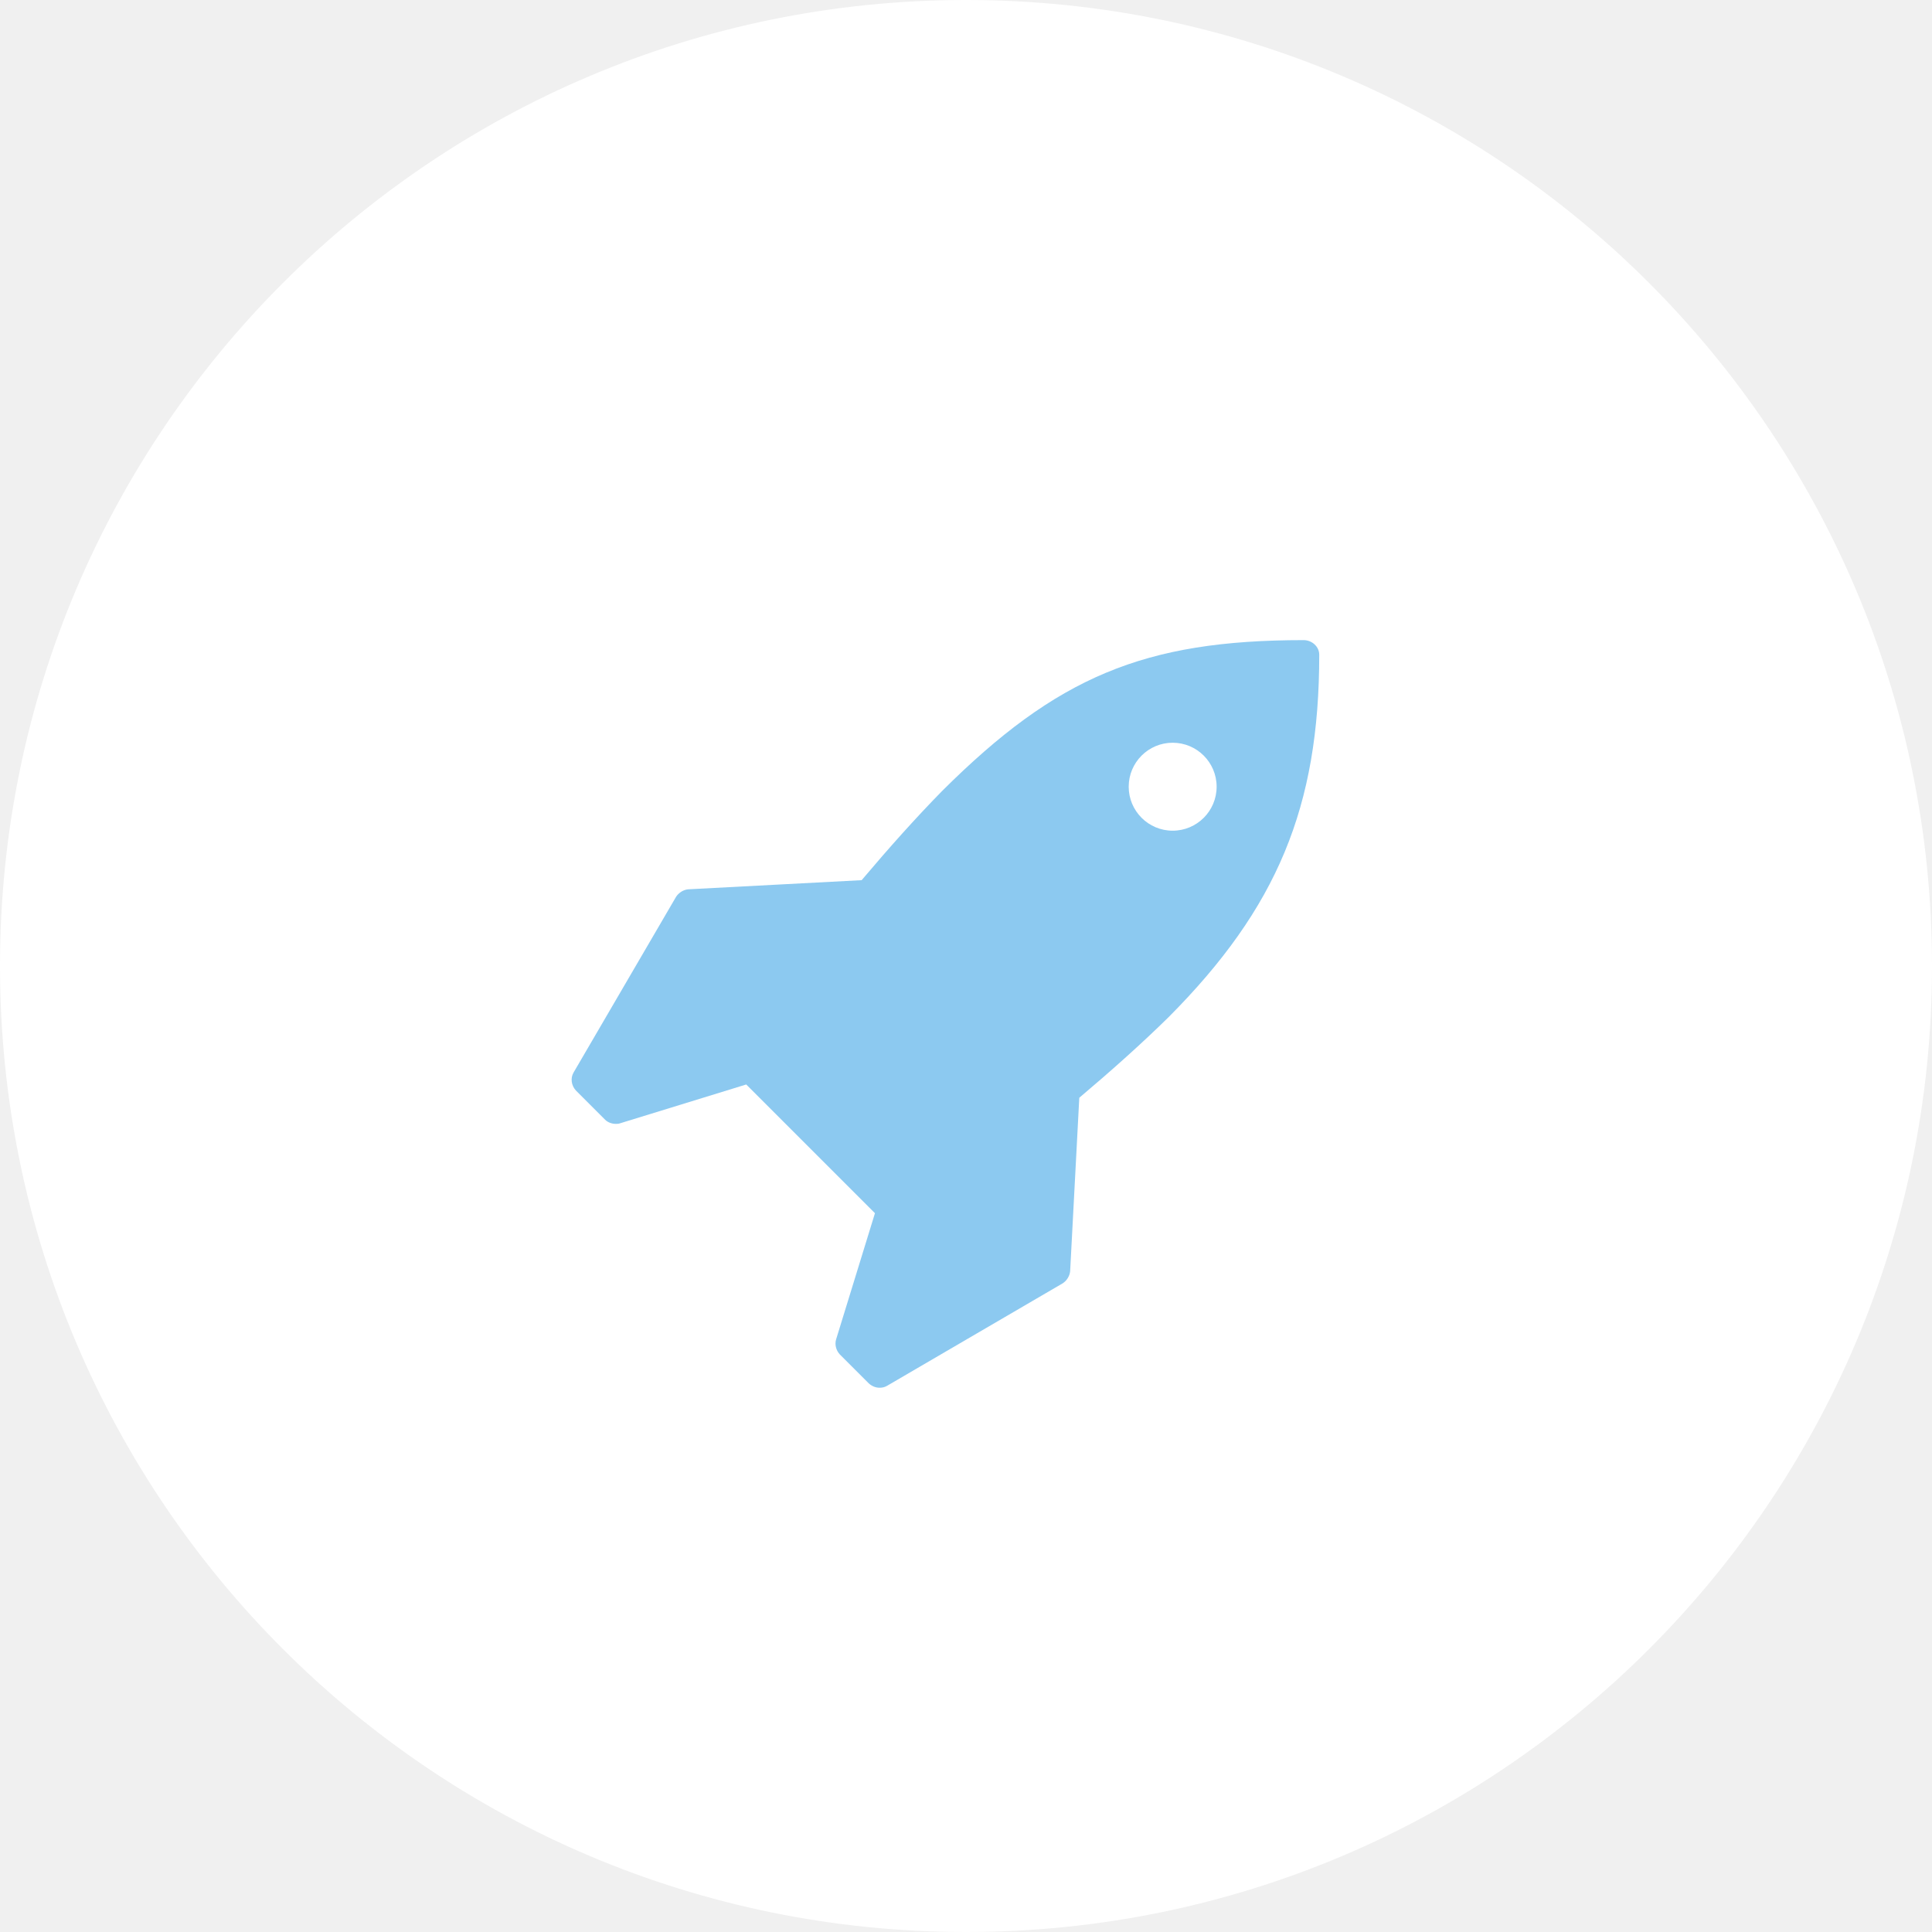
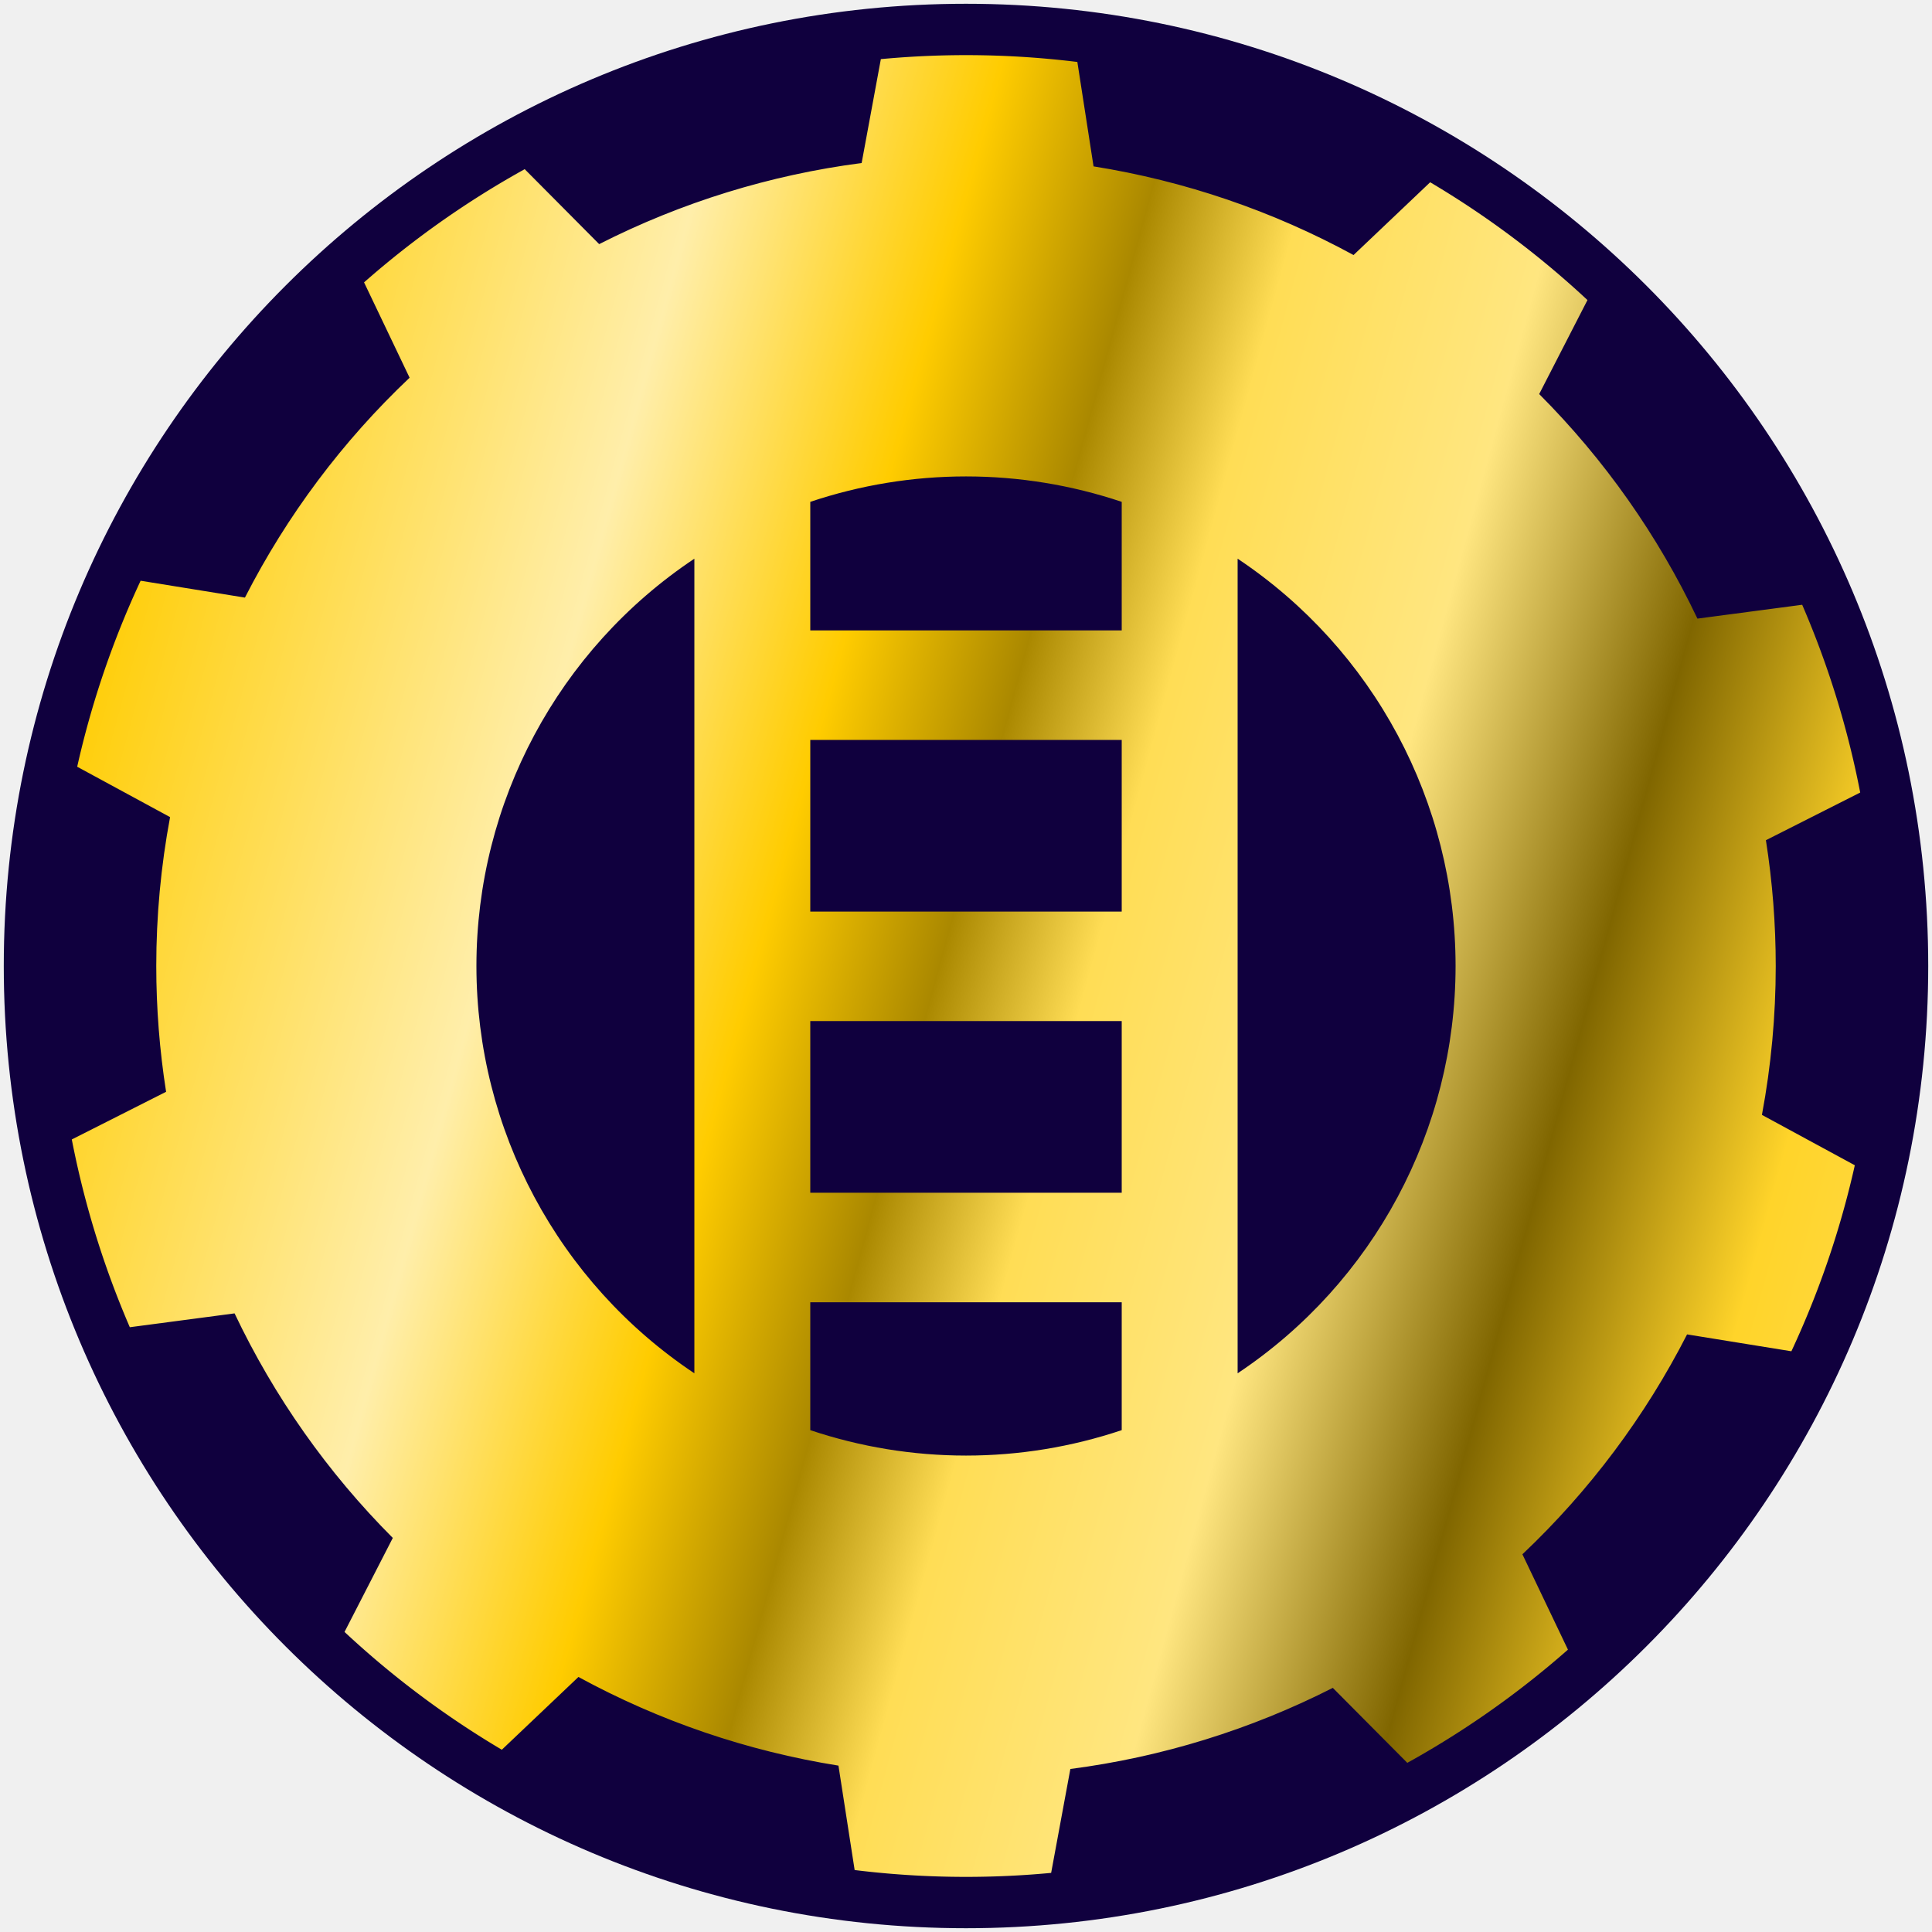
- <svg xmlns="http://www.w3.org/2000/svg" version="1.1" id="Layer_1" x="0px" y="0px" width="85px" height="85px" viewBox="0 0 80 80" enable-background="new 0 0 80 80" xml:space="preserve">
-   <g>
-     <path fill="#FFFFFF" d="M40,0c22.091,0,40,17.909,40,40S62.091,80,40,80S0,62.091,0,40S17.909,0,40,0z" />
+ <svg xmlns="http://www.w3.org/2000/svg" xmlns:xlink="http://www.w3.org/1999/xlink" width="210mm" height="210mm" viewBox="0 0 210 210" version="1.1" id="svg8">
+   <defs id="defs2">
+     <linearGradient id="Gold">
+       <stop style="stop-color:#ffcc00;stop-opacity:1" offset="0" id="stop1126" />
+       <stop style="stop-color:#ffeeaa;stop-opacity:1" offset="0.236" id="stop1144" />
+       <stop style="stop-color:#ffcc00;stop-opacity:1" offset="0.364" id="stop1134" />
+       <stop style="stop-color:#aa8800;stop-opacity:1" offset="0.451" id="stop1136" />
+       <stop style="stop-color:#ffdd55;stop-opacity:1" offset="0.523" id="stop1138" />
+       <stop style="stop-color:#ffe680;stop-opacity:1" offset="0.644" id="stop1142" />
+       <stop style="stop-color:#806600;stop-opacity:1" offset="0.762" id="stop1140" />
+       <stop style="stop-color:#ffd42a;stop-opacity:1" offset="0.874" id="stop1146" />
+       <stop style="stop-color:#ffdd55;stop-opacity:1" offset="1" id="stop1128" />
+     </linearGradient>
+     <linearGradient xlink:href="#Gold" id="linearGradient1132" x1="30.562" y1="260.488" x2="840.533" y2="482.35" gradientUnits="userSpaceOnUse" />
+   </defs>
+   <g id="layer3">
+     <circle style="font-variation-settings:'wght' 400;fill:#10003e;fill-opacity:1;stroke:none;stroke-width:1.665;stroke-opacity:1" id="path1212" cx="105" cy="105" r="104.59" />
  </g>
-   <g>
-     <path fill="#8cc9f0" d="M50.378,32.576c0,1.005-0.815,1.821-1.821,1.821c-1.005,0-1.82-0.816-1.82-1.821    c0-1.005,0.815-1.821,1.82-1.821C49.563,30.755,50.378,31.571,50.378,32.576z M54.627,27.113c0-0.341-0.304-0.607-0.646-0.607    c-6.601,0-10.223,1.518-14.964,6.241c-1.081,1.1-2.2,2.352-3.338,3.699l-7.188,0.379c-0.19,0.019-0.379,0.133-0.493,0.304    l-4.249,7.284c-0.133,0.228-0.095,0.53,0.095,0.739l1.214,1.215c0.114,0.113,0.285,0.17,0.437,0.17c0.057,0,0.114,0,0.17-0.02    l5.235-1.611l5.33,5.33l-1.612,5.236c-0.057,0.209,0,0.437,0.152,0.606l1.214,1.214c0.133,0.114,0.284,0.171,0.436,0.171    c0.114,0,0.208-0.021,0.304-0.075l7.283-4.25c0.171-0.113,0.284-0.304,0.305-0.492l0.379-7.19c1.347-1.138,2.599-2.257,3.699-3.339    C52.882,37.603,54.627,33.411,54.627,27.113z" />
+   <g id="layer1">
+     <path id="path1066" style="font-variation-settings:'wght' 400;fill:url(#linearGradient1132);stroke:none;stroke-width:6.293;fill-opacity:1" d="M 442.598 25.455 A 374.204 374.204 0 0 0 442.285 25.416 A 374.204 374.204 0 0 0 440.67 25.221 A 374.204 374.204 0 0 0 439.053 25.033 A 374.204 374.204 0 0 0 437.438 24.854 A 374.204 374.204 0 0 0 435.82 24.682 A 374.204 374.204 0 0 0 434.201 24.516 A 374.204 374.204 0 0 0 432.582 24.357 A 374.204 374.204 0 0 0 430.963 24.205 A 374.204 374.204 0 0 0 429.342 24.061 A 374.204 374.204 0 0 0 427.723 23.922 A 374.204 374.204 0 0 0 426.1 23.791 A 374.204 374.204 0 0 0 424.479 23.668 A 374.204 374.204 0 0 0 422.855 23.551 A 374.204 374.204 0 0 0 421.232 23.441 A 374.204 374.204 0 0 0 419.609 23.34 A 374.204 374.204 0 0 0 417.986 23.244 A 374.204 374.204 0 0 0 416.361 23.156 A 374.204 374.204 0 0 0 414.736 23.074 A 374.204 374.204 0 0 0 413.111 23 A 374.204 374.204 0 0 0 411.486 22.934 A 374.204 374.204 0 0 0 409.861 22.873 A 374.204 374.204 0 0 0 408.234 22.82 A 374.204 374.204 0 0 0 406.609 22.773 A 374.204 374.204 0 0 0 404.982 22.734 A 374.204 374.204 0 0 0 403.357 22.703 A 374.204 374.204 0 0 0 401.73 22.678 A 374.204 374.204 0 0 0 400.104 22.66 A 374.204 374.204 0 0 0 398.477 22.65 A 374.204 374.204 0 0 0 396.85 22.646 A 374.204 374.204 0 0 0 396.277 22.646 A 374.204 374.204 0 0 0 394.65 22.652 A 374.204 374.204 0 0 0 393.023 22.666 A 374.204 374.204 0 0 0 391.396 22.686 A 374.204 374.204 0 0 0 389.77 22.713 A 374.204 374.204 0 0 0 388.145 22.748 A 374.204 374.204 0 0 0 386.518 22.789 A 374.204 374.204 0 0 0 384.893 22.838 A 374.204 374.204 0 0 0 383.266 22.893 A 374.204 374.204 0 0 0 381.641 22.955 A 374.204 374.204 0 0 0 380.016 23.025 A 374.204 374.204 0 0 0 378.391 23.102 A 374.204 374.204 0 0 0 376.766 23.186 A 374.204 374.204 0 0 0 375.143 23.277 A 374.204 374.204 0 0 0 373.518 23.375 A 374.204 374.204 0 0 0 371.895 23.48 A 374.204 374.204 0 0 0 370.271 23.592 A 374.204 374.204 0 0 0 368.65 23.711 A 374.204 374.204 0 0 0 367.027 23.836 A 374.204 374.204 0 0 0 365.406 23.971 A 374.204 374.204 0 0 0 363.787 24.109 A 374.204 374.204 0 0 0 362.166 24.258 A 374.204 374.204 0 0 0 361.871 24.285 L 353.979 66.973 A 332.653 332.653 0 0 0 246.154 100.289 L 215.557 69.494 A 374.204 374.204 0 0 0 215.551 69.498 A 374.204 374.204 0 0 0 214.129 70.291 A 374.204 374.204 0 0 0 212.713 71.088 A 374.204 374.204 0 0 0 211.297 71.891 A 374.204 374.204 0 0 0 209.887 72.701 A 374.204 374.204 0 0 0 208.48 73.516 A 374.204 374.204 0 0 0 207.076 74.338 A 374.204 374.204 0 0 0 205.676 75.166 A 374.204 374.204 0 0 0 204.279 76 A 374.204 374.204 0 0 0 202.887 76.84 A 374.204 374.204 0 0 0 201.496 77.688 A 374.204 374.204 0 0 0 200.111 78.539 A 374.204 374.204 0 0 0 198.73 79.396 A 374.204 374.204 0 0 0 197.352 80.262 A 374.204 374.204 0 0 0 195.977 81.131 A 374.204 374.204 0 0 0 194.607 82.008 A 374.204 374.204 0 0 0 193.24 82.891 A 374.204 374.204 0 0 0 191.877 83.777 A 374.204 374.204 0 0 0 190.518 84.672 A 374.204 374.204 0 0 0 189.162 85.572 A 374.204 374.204 0 0 0 187.812 86.479 A 374.204 374.204 0 0 0 186.465 87.389 A 374.204 374.204 0 0 0 185.121 88.307 A 374.204 374.204 0 0 0 183.781 89.23 A 374.204 374.204 0 0 0 182.447 90.158 A 374.204 374.204 0 0 0 181.115 91.094 A 374.204 374.204 0 0 0 179.789 92.035 A 374.204 374.204 0 0 0 178.465 92.98 A 374.204 374.204 0 0 0 177.146 93.934 A 374.204 374.204 0 0 0 175.832 94.891 A 374.204 374.204 0 0 0 174.521 95.855 A 374.204 374.204 0 0 0 173.215 96.824 A 374.204 374.204 0 0 0 171.914 97.799 A 374.204 374.204 0 0 0 170.615 98.779 A 374.204 374.204 0 0 0 169.322 99.766 A 374.204 374.204 0 0 0 168.033 100.758 A 374.204 374.204 0 0 0 166.748 101.756 A 374.204 374.204 0 0 0 165.467 102.758 A 374.204 374.204 0 0 0 164.191 103.768 A 374.204 374.204 0 0 0 162.92 104.781 A 374.204 374.204 0 0 0 161.652 105.801 A 374.204 374.204 0 0 0 160.389 106.826 A 374.204 374.204 0 0 0 159.131 107.857 A 374.204 374.204 0 0 0 157.877 108.893 A 374.204 374.204 0 0 0 156.627 109.934 A 374.204 374.204 0 0 0 155.381 110.98 A 374.204 374.204 0 0 0 154.141 112.033 A 374.204 374.204 0 0 0 152.906 113.092 A 374.204 374.204 0 0 0 151.674 114.154 A 374.204 374.204 0 0 0 150.447 115.223 A 374.204 374.204 0 0 0 149.562 116 L 168.27 155.172 A 332.653 332.653 0 0 0 100.621 245.504 L 57.768 238.576 A 374.204 374.204 0 0 0 57.449 239.26 A 374.204 374.204 0 0 0 56.768 240.736 A 374.204 374.204 0 0 0 56.092 242.217 A 374.204 374.204 0 0 0 55.422 243.699 A 374.204 374.204 0 0 0 54.76 245.184 A 374.204 374.204 0 0 0 54.104 246.672 A 374.204 374.204 0 0 0 53.455 248.164 A 374.204 374.204 0 0 0 52.811 249.658 A 374.204 374.204 0 0 0 52.174 251.154 A 374.204 374.204 0 0 0 51.545 252.654 A 374.204 374.204 0 0 0 50.922 254.158 A 374.204 374.204 0 0 0 50.305 255.662 A 374.204 374.204 0 0 0 49.693 257.17 A 374.204 374.204 0 0 0 49.09 258.68 A 374.204 374.204 0 0 0 48.492 260.193 A 374.204 374.204 0 0 0 47.902 261.709 A 374.204 374.204 0 0 0 47.318 263.227 A 374.204 374.204 0 0 0 46.74 264.748 A 374.204 374.204 0 0 0 46.17 266.271 A 374.204 374.204 0 0 0 45.605 267.797 A 374.204 374.204 0 0 0 45.047 269.324 A 374.204 374.204 0 0 0 44.496 270.855 A 374.204 374.204 0 0 0 43.951 272.389 A 374.204 374.204 0 0 0 43.414 273.924 A 374.204 374.204 0 0 0 42.883 275.461 A 374.204 374.204 0 0 0 42.359 277 A 374.204 374.204 0 0 0 41.842 278.543 A 374.204 374.204 0 0 0 41.33 280.088 A 374.204 374.204 0 0 0 40.826 281.633 A 374.204 374.204 0 0 0 40.328 283.182 A 374.204 374.204 0 0 0 39.838 284.732 A 374.204 374.204 0 0 0 39.354 286.287 A 374.204 374.204 0 0 0 38.877 287.842 A 374.204 374.204 0 0 0 38.406 289.398 A 374.204 374.204 0 0 0 37.941 290.957 A 374.204 374.204 0 0 0 37.484 292.52 A 374.204 374.204 0 0 0 37.035 294.082 A 374.204 374.204 0 0 0 36.592 295.646 A 374.204 374.204 0 0 0 36.154 297.215 A 374.204 374.204 0 0 0 35.725 298.783 A 374.204 374.204 0 0 0 35.303 300.354 A 374.204 374.204 0 0 0 34.887 301.926 A 374.204 374.204 0 0 0 34.477 303.5 A 374.204 374.204 0 0 0 34.074 305.076 A 374.204 374.204 0 0 0 33.68 306.654 A 374.204 374.204 0 0 0 33.291 308.234 A 374.204 374.204 0 0 0 32.908 309.814 A 374.204 374.204 0 0 0 32.533 311.398 A 374.204 374.204 0 0 0 32.166 312.982 A 374.204 374.204 0 0 0 31.805 314.568 A 374.204 374.204 0 0 0 31.711 314.99 L 69.869 335.686 A 332.653 332.653 0 0 0 64.197 396.85 A 332.653 332.653 0 0 0 68.236 448.527 L 29.494 468.111 A 374.204 374.204 0 0 0 29.58 468.551 A 374.204 374.204 0 0 0 29.895 470.146 A 374.204 374.204 0 0 0 30.217 471.742 A 374.204 374.204 0 0 0 30.547 473.334 A 374.204 374.204 0 0 0 30.883 474.926 A 374.204 374.204 0 0 0 31.225 476.516 A 374.204 374.204 0 0 0 31.574 478.105 A 374.204 374.204 0 0 0 31.932 479.691 A 374.204 374.204 0 0 0 32.295 481.277 A 374.204 374.204 0 0 0 32.666 482.861 A 374.204 374.204 0 0 0 33.043 484.443 A 374.204 374.204 0 0 0 33.428 486.023 A 374.204 374.204 0 0 0 33.818 487.604 A 374.204 374.204 0 0 0 34.217 489.18 A 374.204 374.204 0 0 0 34.621 490.756 A 374.204 374.204 0 0 0 35.033 492.33 A 374.204 374.204 0 0 0 35.451 493.902 A 374.204 374.204 0 0 0 35.877 495.471 A 374.204 374.204 0 0 0 36.309 497.039 A 374.204 374.204 0 0 0 36.748 498.605 A 374.204 374.204 0 0 0 37.193 500.17 A 374.204 374.204 0 0 0 37.646 501.732 A 374.204 374.204 0 0 0 38.105 503.293 A 374.204 374.204 0 0 0 38.57 504.852 A 374.204 374.204 0 0 0 39.043 506.408 A 374.204 374.204 0 0 0 39.523 507.963 A 374.204 374.204 0 0 0 40.01 509.516 A 374.204 374.204 0 0 0 40.504 511.064 A 374.204 374.204 0 0 0 41.002 512.613 A 374.204 374.204 0 0 0 41.51 514.158 A 374.204 374.204 0 0 0 42.023 515.703 A 374.204 374.204 0 0 0 42.543 517.244 A 374.204 374.204 0 0 0 43.07 518.783 A 374.204 374.204 0 0 0 43.604 520.318 A 374.204 374.204 0 0 0 44.143 521.854 A 374.204 374.204 0 0 0 44.689 523.385 A 374.204 374.204 0 0 0 45.242 524.916 A 374.204 374.204 0 0 0 45.803 526.443 A 374.204 374.204 0 0 0 46.369 527.967 A 374.204 374.204 0 0 0 46.943 529.49 A 374.204 374.204 0 0 0 47.523 531.01 A 374.204 374.204 0 0 0 48.109 532.527 A 374.204 374.204 0 0 0 48.703 534.041 A 374.204 374.204 0 0 0 49.303 535.553 A 374.204 374.204 0 0 0 49.908 537.062 A 374.204 374.204 0 0 0 50.521 538.57 A 374.204 374.204 0 0 0 51.141 540.074 A 374.204 374.204 0 0 0 51.766 541.576 A 374.204 374.204 0 0 0 52.398 543.074 A 374.204 374.204 0 0 0 53.037 544.57 A 374.204 374.204 0 0 0 53.33 545.248 L 96.367 539.562 A 332.653 332.653 0 0 0 161.371 631.812 L 141.539 670.428 A 374.204 374.204 0 0 0 142.414 671.242 A 374.204 374.204 0 0 0 143.609 672.346 A 374.204 374.204 0 0 0 144.809 673.443 A 374.204 374.204 0 0 0 146.014 674.537 A 374.204 374.204 0 0 0 147.223 675.625 A 374.204 374.204 0 0 0 148.438 676.707 A 374.204 374.204 0 0 0 149.656 677.783 A 374.204 374.204 0 0 0 150.881 678.855 A 374.204 374.204 0 0 0 152.107 679.922 A 374.204 374.204 0 0 0 153.342 680.982 A 374.204 374.204 0 0 0 154.578 682.039 A 374.204 374.204 0 0 0 155.82 683.09 A 374.204 374.204 0 0 0 157.066 684.135 A 374.204 374.204 0 0 0 158.318 685.174 A 374.204 374.204 0 0 0 159.574 686.209 A 374.204 374.204 0 0 0 160.834 687.236 A 374.204 374.204 0 0 0 162.098 688.26 A 374.204 374.204 0 0 0 163.367 689.277 A 374.204 374.204 0 0 0 164.641 690.291 A 374.204 374.204 0 0 0 165.918 691.297 A 374.204 374.204 0 0 0 167.201 692.299 A 374.204 374.204 0 0 0 168.486 693.293 A 374.204 374.204 0 0 0 169.777 694.283 A 374.204 374.204 0 0 0 171.072 695.268 A 374.204 374.204 0 0 0 172.373 696.246 A 374.204 374.204 0 0 0 173.676 697.219 A 374.204 374.204 0 0 0 174.984 698.188 A 374.204 374.204 0 0 0 176.295 699.148 A 374.204 374.204 0 0 0 177.611 700.104 A 374.204 374.204 0 0 0 178.932 701.055 A 374.204 374.204 0 0 0 180.256 701.998 A 374.204 374.204 0 0 0 181.584 702.938 A 374.204 374.204 0 0 0 182.918 703.871 A 374.204 374.204 0 0 0 184.254 704.797 A 374.204 374.204 0 0 0 185.596 705.719 A 374.204 374.204 0 0 0 186.939 706.635 A 374.204 374.204 0 0 0 188.287 707.543 A 374.204 374.204 0 0 0 189.641 708.447 A 374.204 374.204 0 0 0 190.996 709.346 A 374.204 374.204 0 0 0 192.357 710.236 A 374.204 374.204 0 0 0 193.721 711.123 A 374.204 374.204 0 0 0 195.09 712.002 A 374.204 374.204 0 0 0 196.461 712.877 A 374.204 374.204 0 0 0 197.838 713.744 A 374.204 374.204 0 0 0 199.217 714.607 A 374.204 374.204 0 0 0 200.6 715.463 A 374.204 374.204 0 0 0 201.986 716.312 A 374.204 374.204 0 0 0 203.377 717.158 A 374.204 374.204 0 0 0 204.771 717.996 A 374.204 374.204 0 0 0 206.16 718.822 L 237.637 688.926 A 332.653 332.653 0 0 0 344.451 725.35 L 351.105 768.246 A 374.204 374.204 0 0 0 351.416 768.285 A 374.204 374.204 0 0 0 353.031 768.48 A 374.204 374.204 0 0 0 354.646 768.666 A 374.204 374.204 0 0 0 356.264 768.846 A 374.204 374.204 0 0 0 357.881 769.02 A 374.204 374.204 0 0 0 359.5 769.186 A 374.204 374.204 0 0 0 361.119 769.344 A 374.204 374.204 0 0 0 362.738 769.496 A 374.204 374.204 0 0 0 364.357 769.641 A 374.204 374.204 0 0 0 365.979 769.779 A 374.204 374.204 0 0 0 367.6 769.908 A 374.204 374.204 0 0 0 369.223 770.033 A 374.204 374.204 0 0 0 370.846 770.148 A 374.204 374.204 0 0 0 372.469 770.26 A 374.204 374.204 0 0 0 374.092 770.361 A 374.204 374.204 0 0 0 375.715 770.457 A 374.204 374.204 0 0 0 377.34 770.545 A 374.204 374.204 0 0 0 378.965 770.627 A 374.204 374.204 0 0 0 380.59 770.701 A 374.204 374.204 0 0 0 382.215 770.768 A 374.204 374.204 0 0 0 383.84 770.828 A 374.204 374.204 0 0 0 385.465 770.881 A 374.204 374.204 0 0 0 387.092 770.928 A 374.204 374.204 0 0 0 388.717 770.965 A 374.204 374.204 0 0 0 390.344 770.998 A 374.204 374.204 0 0 0 391.971 771.021 A 374.204 374.204 0 0 0 393.598 771.039 A 374.204 374.204 0 0 0 395.225 771.051 A 374.204 374.204 0 0 0 396.85 771.055 A 374.204 374.204 0 0 0 397.424 771.053 A 374.204 374.204 0 0 0 399.051 771.047 A 374.204 374.204 0 0 0 400.678 771.035 A 374.204 374.204 0 0 0 402.305 771.014 A 374.204 374.204 0 0 0 403.93 770.986 A 374.204 374.204 0 0 0 405.557 770.953 A 374.204 374.204 0 0 0 407.184 770.912 A 374.204 374.204 0 0 0 408.809 770.863 A 374.204 374.204 0 0 0 410.434 770.807 A 374.204 374.204 0 0 0 412.061 770.744 A 374.204 374.204 0 0 0 413.686 770.676 A 374.204 374.204 0 0 0 415.311 770.598 A 374.204 374.204 0 0 0 416.934 770.516 A 374.204 374.204 0 0 0 418.559 770.424 A 374.204 374.204 0 0 0 420.182 770.326 A 374.204 374.204 0 0 0 421.805 770.221 A 374.204 374.204 0 0 0 423.428 770.109 A 374.204 374.204 0 0 0 425.051 769.99 A 374.204 374.204 0 0 0 426.672 769.863 A 374.204 374.204 0 0 0 428.293 769.73 A 374.204 374.204 0 0 0 429.914 769.59 A 374.204 374.204 0 0 0 431.535 769.443 A 374.204 374.204 0 0 0 431.83 769.416 L 439.723 726.729 A 332.653 332.653 0 0 0 547.547 693.41 L 578.145 724.205 A 374.204 374.204 0 0 0 578.15 724.201 A 374.204 374.204 0 0 0 579.57 723.41 A 374.204 374.204 0 0 0 580.988 722.613 A 374.204 374.204 0 0 0 582.402 721.811 A 374.204 374.204 0 0 0 583.814 721 A 374.204 374.204 0 0 0 585.221 720.184 A 374.204 374.204 0 0 0 586.625 719.363 A 374.204 374.204 0 0 0 588.025 718.535 A 374.204 374.204 0 0 0 589.422 717.701 A 374.204 374.204 0 0 0 590.814 716.859 A 374.204 374.204 0 0 0 592.203 716.014 A 374.204 374.204 0 0 0 593.59 715.162 A 374.204 374.204 0 0 0 594.971 714.303 A 374.204 374.204 0 0 0 596.35 713.439 A 374.204 374.204 0 0 0 597.725 712.568 A 374.204 374.204 0 0 0 599.094 711.693 A 374.204 374.204 0 0 0 600.461 710.811 A 374.204 374.204 0 0 0 601.824 709.922 A 374.204 374.204 0 0 0 603.184 709.029 A 374.204 374.204 0 0 0 604.537 708.129 A 374.204 374.204 0 0 0 605.889 707.223 A 374.204 374.204 0 0 0 607.236 706.312 A 374.204 374.204 0 0 0 608.58 705.395 A 374.204 374.204 0 0 0 609.918 704.471 A 374.204 374.204 0 0 0 611.254 703.541 A 374.204 374.204 0 0 0 612.586 702.607 A 374.204 374.204 0 0 0 613.912 701.666 A 374.204 374.204 0 0 0 615.234 700.719 A 374.204 374.204 0 0 0 616.555 699.768 A 374.204 374.204 0 0 0 617.869 698.811 A 374.204 374.204 0 0 0 619.18 697.846 A 374.204 374.204 0 0 0 620.486 696.877 A 374.204 374.204 0 0 0 621.787 695.902 A 374.204 374.204 0 0 0 623.086 694.922 A 374.204 374.204 0 0 0 624.379 693.936 A 374.204 374.204 0 0 0 625.668 692.943 A 374.204 374.204 0 0 0 626.953 691.945 A 374.204 374.204 0 0 0 628.234 690.943 A 374.204 374.204 0 0 0 629.51 689.934 A 374.204 374.204 0 0 0 630.781 688.92 A 374.204 374.204 0 0 0 632.049 687.9 A 374.204 374.204 0 0 0 633.312 686.875 A 374.204 374.204 0 0 0 634.57 685.844 A 374.204 374.204 0 0 0 635.824 684.809 A 374.204 374.204 0 0 0 637.074 683.768 A 374.204 374.204 0 0 0 638.318 682.719 A 374.204 374.204 0 0 0 639.559 681.668 A 374.204 374.204 0 0 0 640.795 680.609 A 374.204 374.204 0 0 0 642.027 679.547 A 374.204 374.204 0 0 0 643.254 678.479 A 374.204 374.204 0 0 0 644.139 677.701 L 625.432 638.527 A 332.653 332.653 0 0 0 693.08 548.197 L 735.934 555.125 A 374.204 374.204 0 0 0 736.252 554.441 A 374.204 374.204 0 0 0 736.934 552.965 A 374.204 374.204 0 0 0 737.609 551.484 A 374.204 374.204 0 0 0 738.277 550.002 A 374.204 374.204 0 0 0 738.941 548.516 A 374.204 374.204 0 0 0 739.598 547.027 A 374.204 374.204 0 0 0 740.246 545.537 A 374.204 374.204 0 0 0 740.889 544.043 A 374.204 374.204 0 0 0 741.525 542.545 A 374.204 374.204 0 0 0 742.156 541.047 A 374.204 374.204 0 0 0 742.779 539.543 A 374.204 374.204 0 0 0 743.396 538.039 A 374.204 374.204 0 0 0 744.008 536.531 A 374.204 374.204 0 0 0 744.611 535.02 A 374.204 374.204 0 0 0 745.209 533.508 A 374.204 374.204 0 0 0 745.799 531.992 A 374.204 374.204 0 0 0 746.383 530.473 A 374.204 374.204 0 0 0 746.961 528.953 A 374.204 374.204 0 0 0 747.531 527.43 A 374.204 374.204 0 0 0 748.096 525.904 A 374.204 374.204 0 0 0 748.654 524.375 A 374.204 374.204 0 0 0 749.205 522.846 A 374.204 374.204 0 0 0 749.75 521.312 A 374.204 374.204 0 0 0 750.287 519.777 A 374.204 374.204 0 0 0 750.818 518.24 A 374.204 374.204 0 0 0 751.342 516.699 A 374.204 374.204 0 0 0 751.859 515.158 A 374.204 374.204 0 0 0 752.371 513.613 A 374.204 374.204 0 0 0 752.875 512.066 A 374.204 374.204 0 0 0 753.373 510.518 A 374.204 374.204 0 0 0 753.863 508.967 A 374.204 374.204 0 0 0 754.348 507.414 A 374.204 374.204 0 0 0 754.824 505.859 A 374.204 374.204 0 0 0 755.295 504.303 A 374.204 374.204 0 0 0 755.758 502.742 A 374.204 374.204 0 0 0 756.215 501.182 A 374.204 374.204 0 0 0 756.666 499.619 A 374.204 374.204 0 0 0 757.109 498.055 A 374.204 374.204 0 0 0 757.545 496.486 A 374.204 374.204 0 0 0 757.975 494.918 A 374.204 374.204 0 0 0 758.398 493.348 A 374.204 374.204 0 0 0 758.814 491.775 A 374.204 374.204 0 0 0 759.223 490.201 A 374.204 374.204 0 0 0 759.625 488.625 A 374.204 374.204 0 0 0 760.021 487.047 A 374.204 374.204 0 0 0 760.41 485.467 A 374.204 374.204 0 0 0 760.791 483.885 A 374.204 374.204 0 0 0 761.166 482.303 A 374.204 374.204 0 0 0 761.535 480.719 A 374.204 374.204 0 0 0 761.896 479.133 A 374.204 374.204 0 0 0 761.99 478.711 L 723.832 458.016 A 332.653 332.653 0 0 0 729.504 396.85 A 332.653 332.653 0 0 0 725.465 345.172 L 764.205 325.588 A 374.204 374.204 0 0 0 764.121 325.15 A 374.204 374.204 0 0 0 763.805 323.555 A 374.204 374.204 0 0 0 763.482 321.959 A 374.204 374.204 0 0 0 763.154 320.367 A 374.204 374.204 0 0 0 762.818 318.775 A 374.204 374.204 0 0 0 762.475 317.186 A 374.204 374.204 0 0 0 762.125 315.596 A 374.204 374.204 0 0 0 761.77 314.01 A 374.204 374.204 0 0 0 761.406 312.424 A 374.204 374.204 0 0 0 761.035 310.84 A 374.204 374.204 0 0 0 760.658 309.258 A 374.204 374.204 0 0 0 760.273 307.676 A 374.204 374.204 0 0 0 759.883 306.098 A 374.204 374.204 0 0 0 759.484 304.52 A 374.204 374.204 0 0 0 759.08 302.945 A 374.204 374.204 0 0 0 758.668 301.371 A 374.204 374.204 0 0 0 758.25 299.799 A 374.204 374.204 0 0 0 757.824 298.229 A 374.204 374.204 0 0 0 757.393 296.66 A 374.204 374.204 0 0 0 756.953 295.094 A 374.204 374.204 0 0 0 756.508 293.531 A 374.204 374.204 0 0 0 756.055 291.969 A 374.204 374.204 0 0 0 755.596 290.408 A 374.204 374.204 0 0 0 755.129 288.85 A 374.204 374.204 0 0 0 754.656 287.293 A 374.204 374.204 0 0 0 754.178 285.738 A 374.204 374.204 0 0 0 753.691 284.186 A 374.204 374.204 0 0 0 753.197 282.637 A 374.204 374.204 0 0 0 752.697 281.088 A 374.204 374.204 0 0 0 752.191 279.543 A 374.204 374.204 0 0 0 751.678 277.998 A 374.204 374.204 0 0 0 751.158 276.457 A 374.204 374.204 0 0 0 750.631 274.918 A 374.204 374.204 0 0 0 750.098 273.381 A 374.204 374.204 0 0 0 749.559 271.848 A 374.204 374.204 0 0 0 749.012 270.314 A 374.204 374.204 0 0 0 748.457 268.785 A 374.204 374.204 0 0 0 747.898 267.258 A 374.204 374.204 0 0 0 747.332 265.734 A 374.204 374.204 0 0 0 746.758 264.211 A 374.204 374.204 0 0 0 746.178 262.691 A 374.204 374.204 0 0 0 745.592 261.174 A 374.204 374.204 0 0 0 744.998 259.66 A 374.204 374.204 0 0 0 744.398 258.146 A 374.204 374.204 0 0 0 743.793 256.639 A 374.204 374.204 0 0 0 743.18 255.131 A 374.204 374.204 0 0 0 742.561 253.627 A 374.204 374.204 0 0 0 741.936 252.125 A 374.204 374.204 0 0 0 741.303 250.627 A 374.204 374.204 0 0 0 740.664 249.131 A 374.204 374.204 0 0 0 740.369 248.451 L 697.334 254.137 A 332.653 332.653 0 0 0 632.328 161.887 L 652.16 123.273 A 374.204 374.204 0 0 0 651.287 122.459 A 374.204 374.204 0 0 0 650.092 121.355 A 374.204 374.204 0 0 0 648.893 120.258 A 374.204 374.204 0 0 0 647.688 119.164 A 374.204 374.204 0 0 0 646.477 118.076 A 374.204 374.204 0 0 0 645.264 116.994 A 374.204 374.204 0 0 0 644.045 115.918 A 374.204 374.204 0 0 0 642.82 114.846 A 374.204 374.204 0 0 0 641.592 113.779 A 374.204 374.204 0 0 0 640.359 112.717 A 374.204 374.204 0 0 0 639.123 111.662 A 374.204 374.204 0 0 0 637.881 110.611 A 374.204 374.204 0 0 0 636.635 109.566 A 374.204 374.204 0 0 0 635.383 108.527 A 374.204 374.204 0 0 0 634.127 107.492 A 374.204 374.204 0 0 0 632.867 106.463 A 374.204 374.204 0 0 0 631.604 105.439 A 374.204 374.204 0 0 0 630.334 104.422 A 374.204 374.204 0 0 0 629.061 103.41 A 374.204 374.204 0 0 0 627.783 102.404 A 374.204 374.204 0 0 0 626.5 101.402 A 374.204 374.204 0 0 0 625.213 100.408 A 374.204 374.204 0 0 0 623.924 99.418 A 374.204 374.204 0 0 0 622.629 98.434 A 374.204 374.204 0 0 0 621.328 97.455 A 374.204 374.204 0 0 0 620.025 96.482 A 374.204 374.204 0 0 0 618.717 95.514 A 374.204 374.204 0 0 0 617.404 94.553 A 374.204 374.204 0 0 0 616.09 93.598 A 374.204 374.204 0 0 0 614.77 92.646 A 374.204 374.204 0 0 0 613.445 91.701 A 374.204 374.204 0 0 0 612.115 90.764 A 374.204 374.204 0 0 0 610.783 89.83 A 374.204 374.204 0 0 0 609.447 88.904 A 374.204 374.204 0 0 0 608.105 87.982 A 374.204 374.204 0 0 0 606.762 87.066 A 374.204 374.204 0 0 0 605.412 86.158 A 374.204 374.204 0 0 0 604.061 85.254 A 374.204 374.204 0 0 0 602.703 84.355 A 374.204 374.204 0 0 0 601.344 83.465 A 374.204 374.204 0 0 0 599.979 82.578 A 374.204 374.204 0 0 0 598.611 81.697 A 374.204 374.204 0 0 0 597.238 80.824 A 374.204 374.204 0 0 0 595.863 79.955 A 374.204 374.204 0 0 0 594.484 79.094 A 374.204 374.204 0 0 0 593.102 78.238 A 374.204 374.204 0 0 0 591.715 77.387 A 374.204 374.204 0 0 0 590.324 76.543 A 374.204 374.204 0 0 0 588.93 75.705 A 374.204 374.204 0 0 0 587.539 74.877 L 556.064 104.773 A 332.653 332.653 0 0 0 449.25 68.35 L 442.598 25.455 z M 396.85 195.723 A 201.127 201.127 0 0 1 460.824 206.17 L 460.824 258.986 L 332.877 258.986 L 332.877 206.17 A 201.127 201.127 0 0 1 396.85 195.723 z M 285.26 229.52 L 285.26 564.18 A 201.127 201.127 0 0 1 195.723 396.85 A 201.127 201.127 0 0 1 285.26 229.52 z M 508.439 229.52 A 201.127 201.127 0 0 1 597.977 396.85 A 201.127 201.127 0 0 1 508.439 564.18 L 508.439 229.52 z M 332.877 303.979 L 460.824 303.979 L 460.824 374.492 L 332.877 374.492 L 332.877 303.979 z M 332.877 419.486 L 460.824 419.486 L 460.824 490 L 332.877 490 L 332.877 419.486 z M 332.877 534.992 L 460.824 534.992 L 460.824 587.529 A 201.127 201.127 0 0 1 396.85 597.977 A 201.127 201.127 0 0 1 332.877 587.531 L 332.877 534.992 z " transform="scale(0.2645833)" />
  </g>
</svg>
